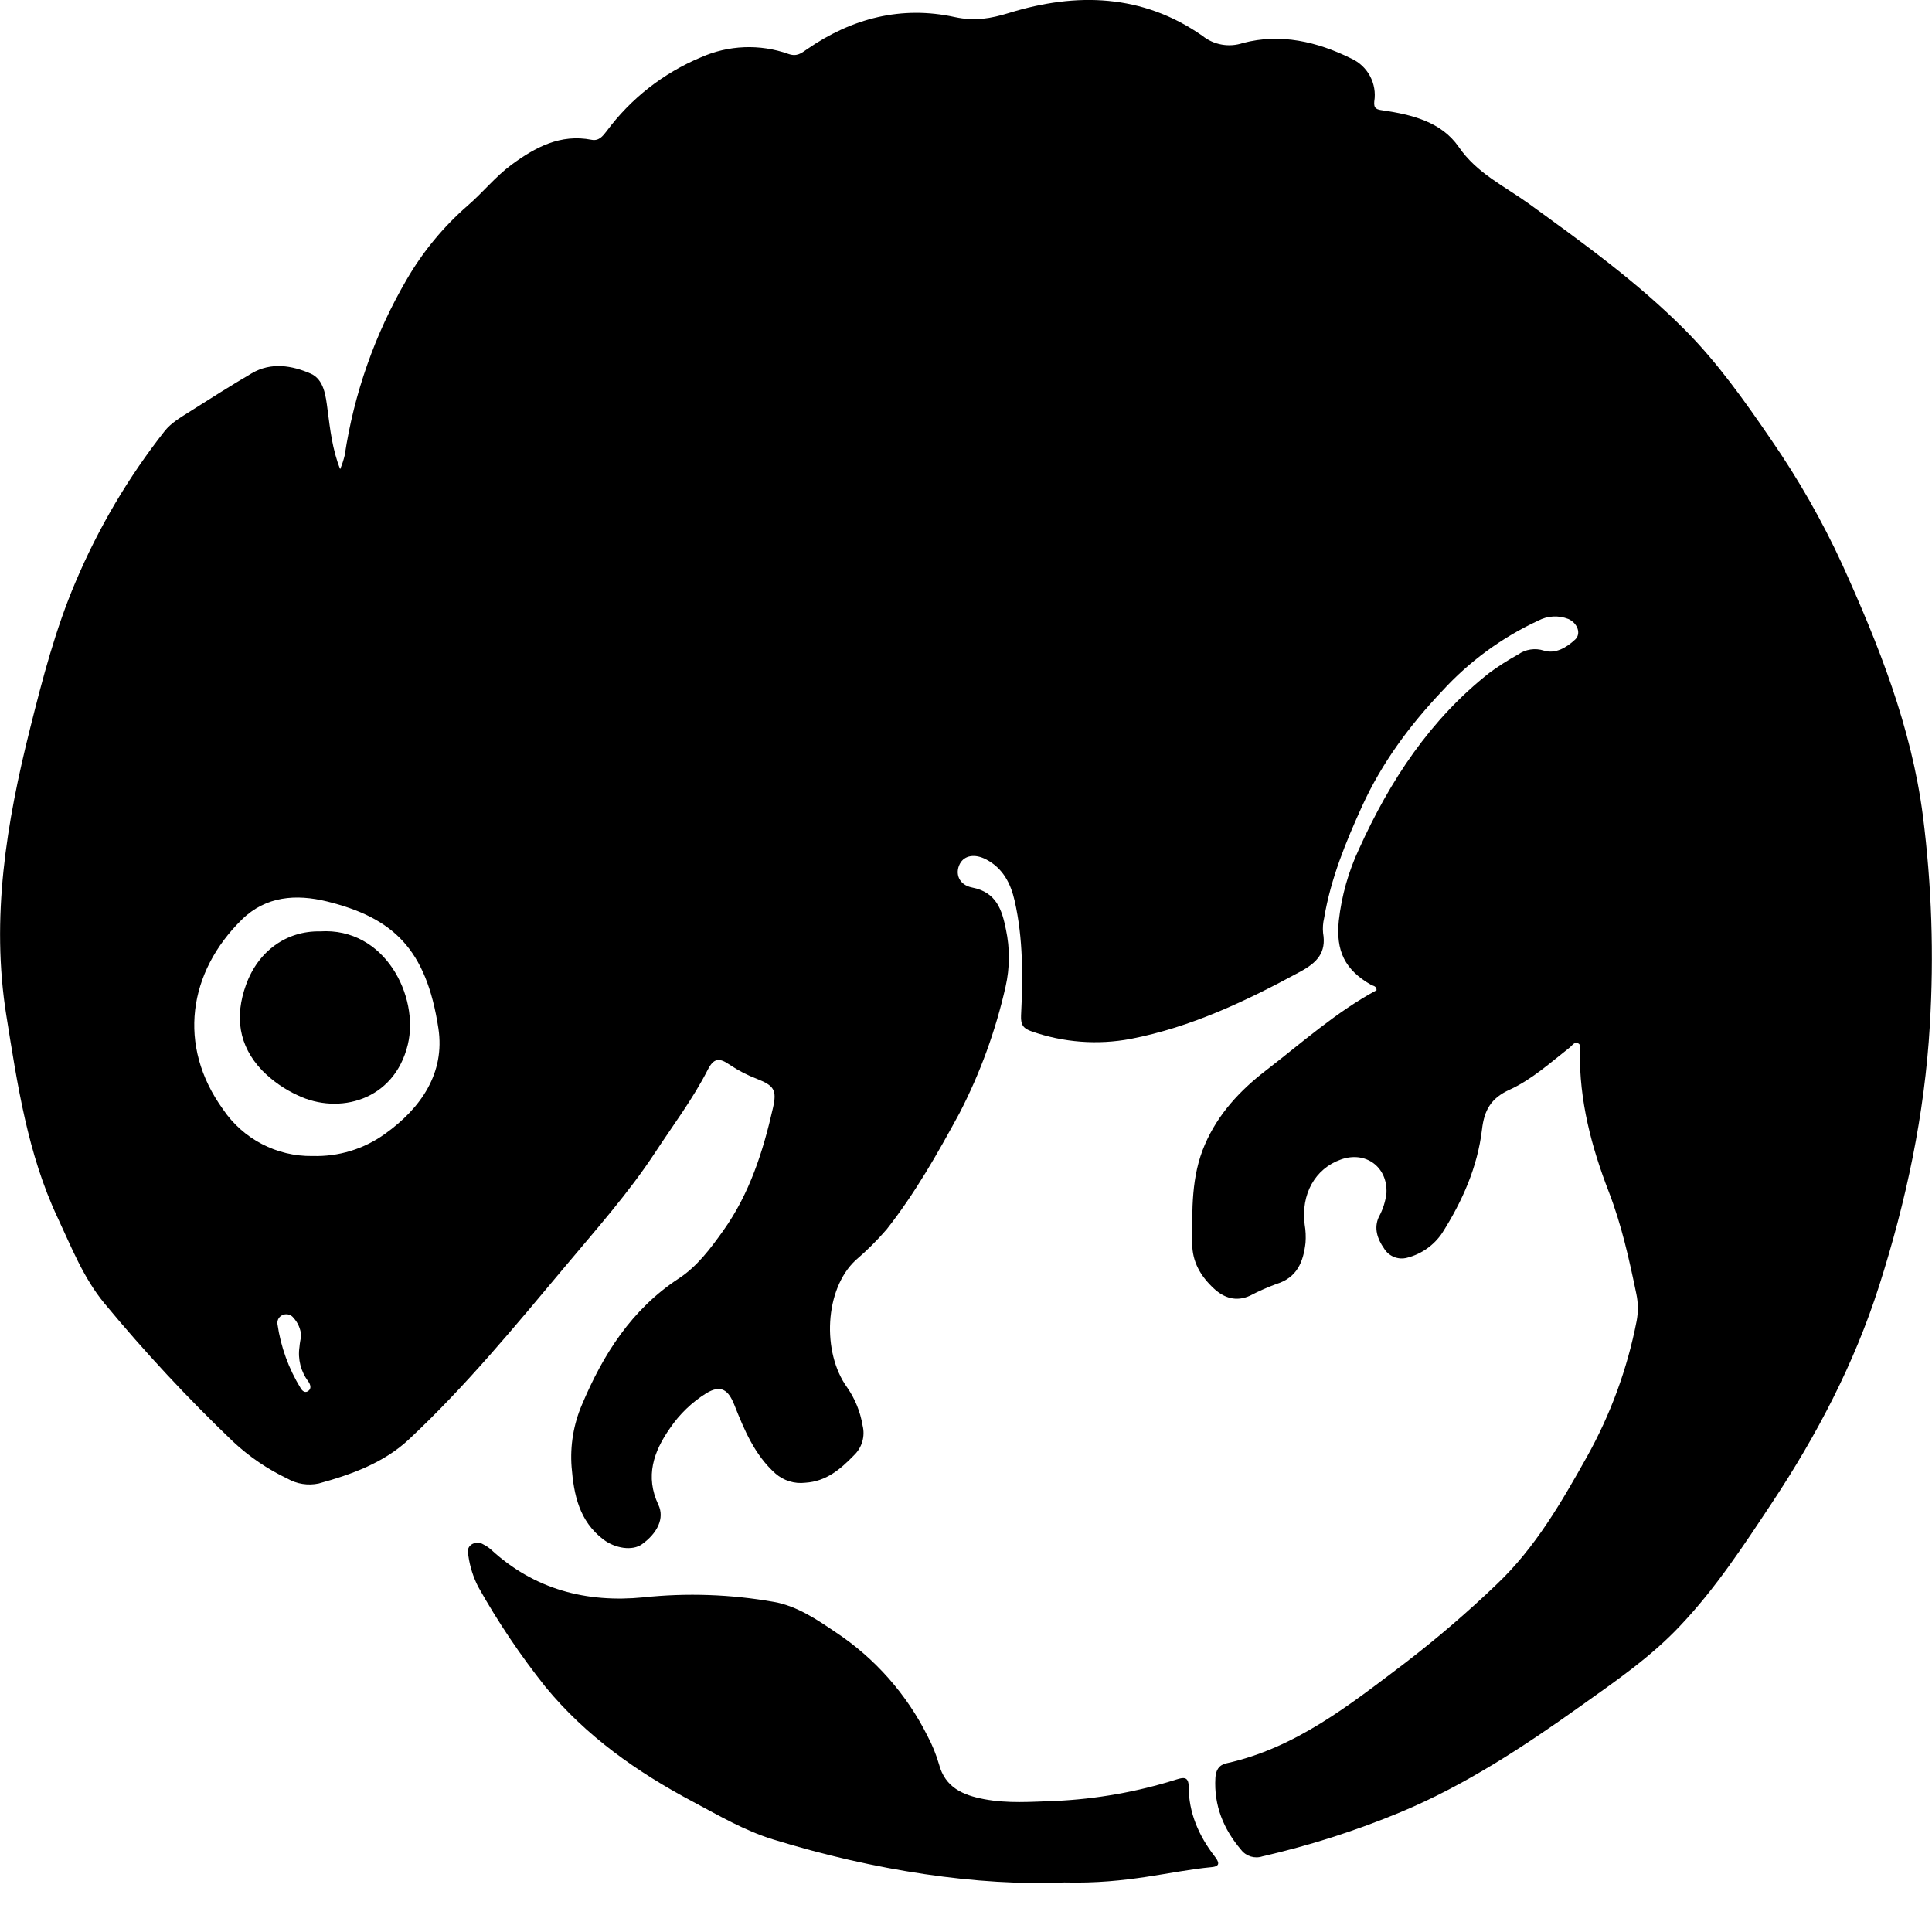
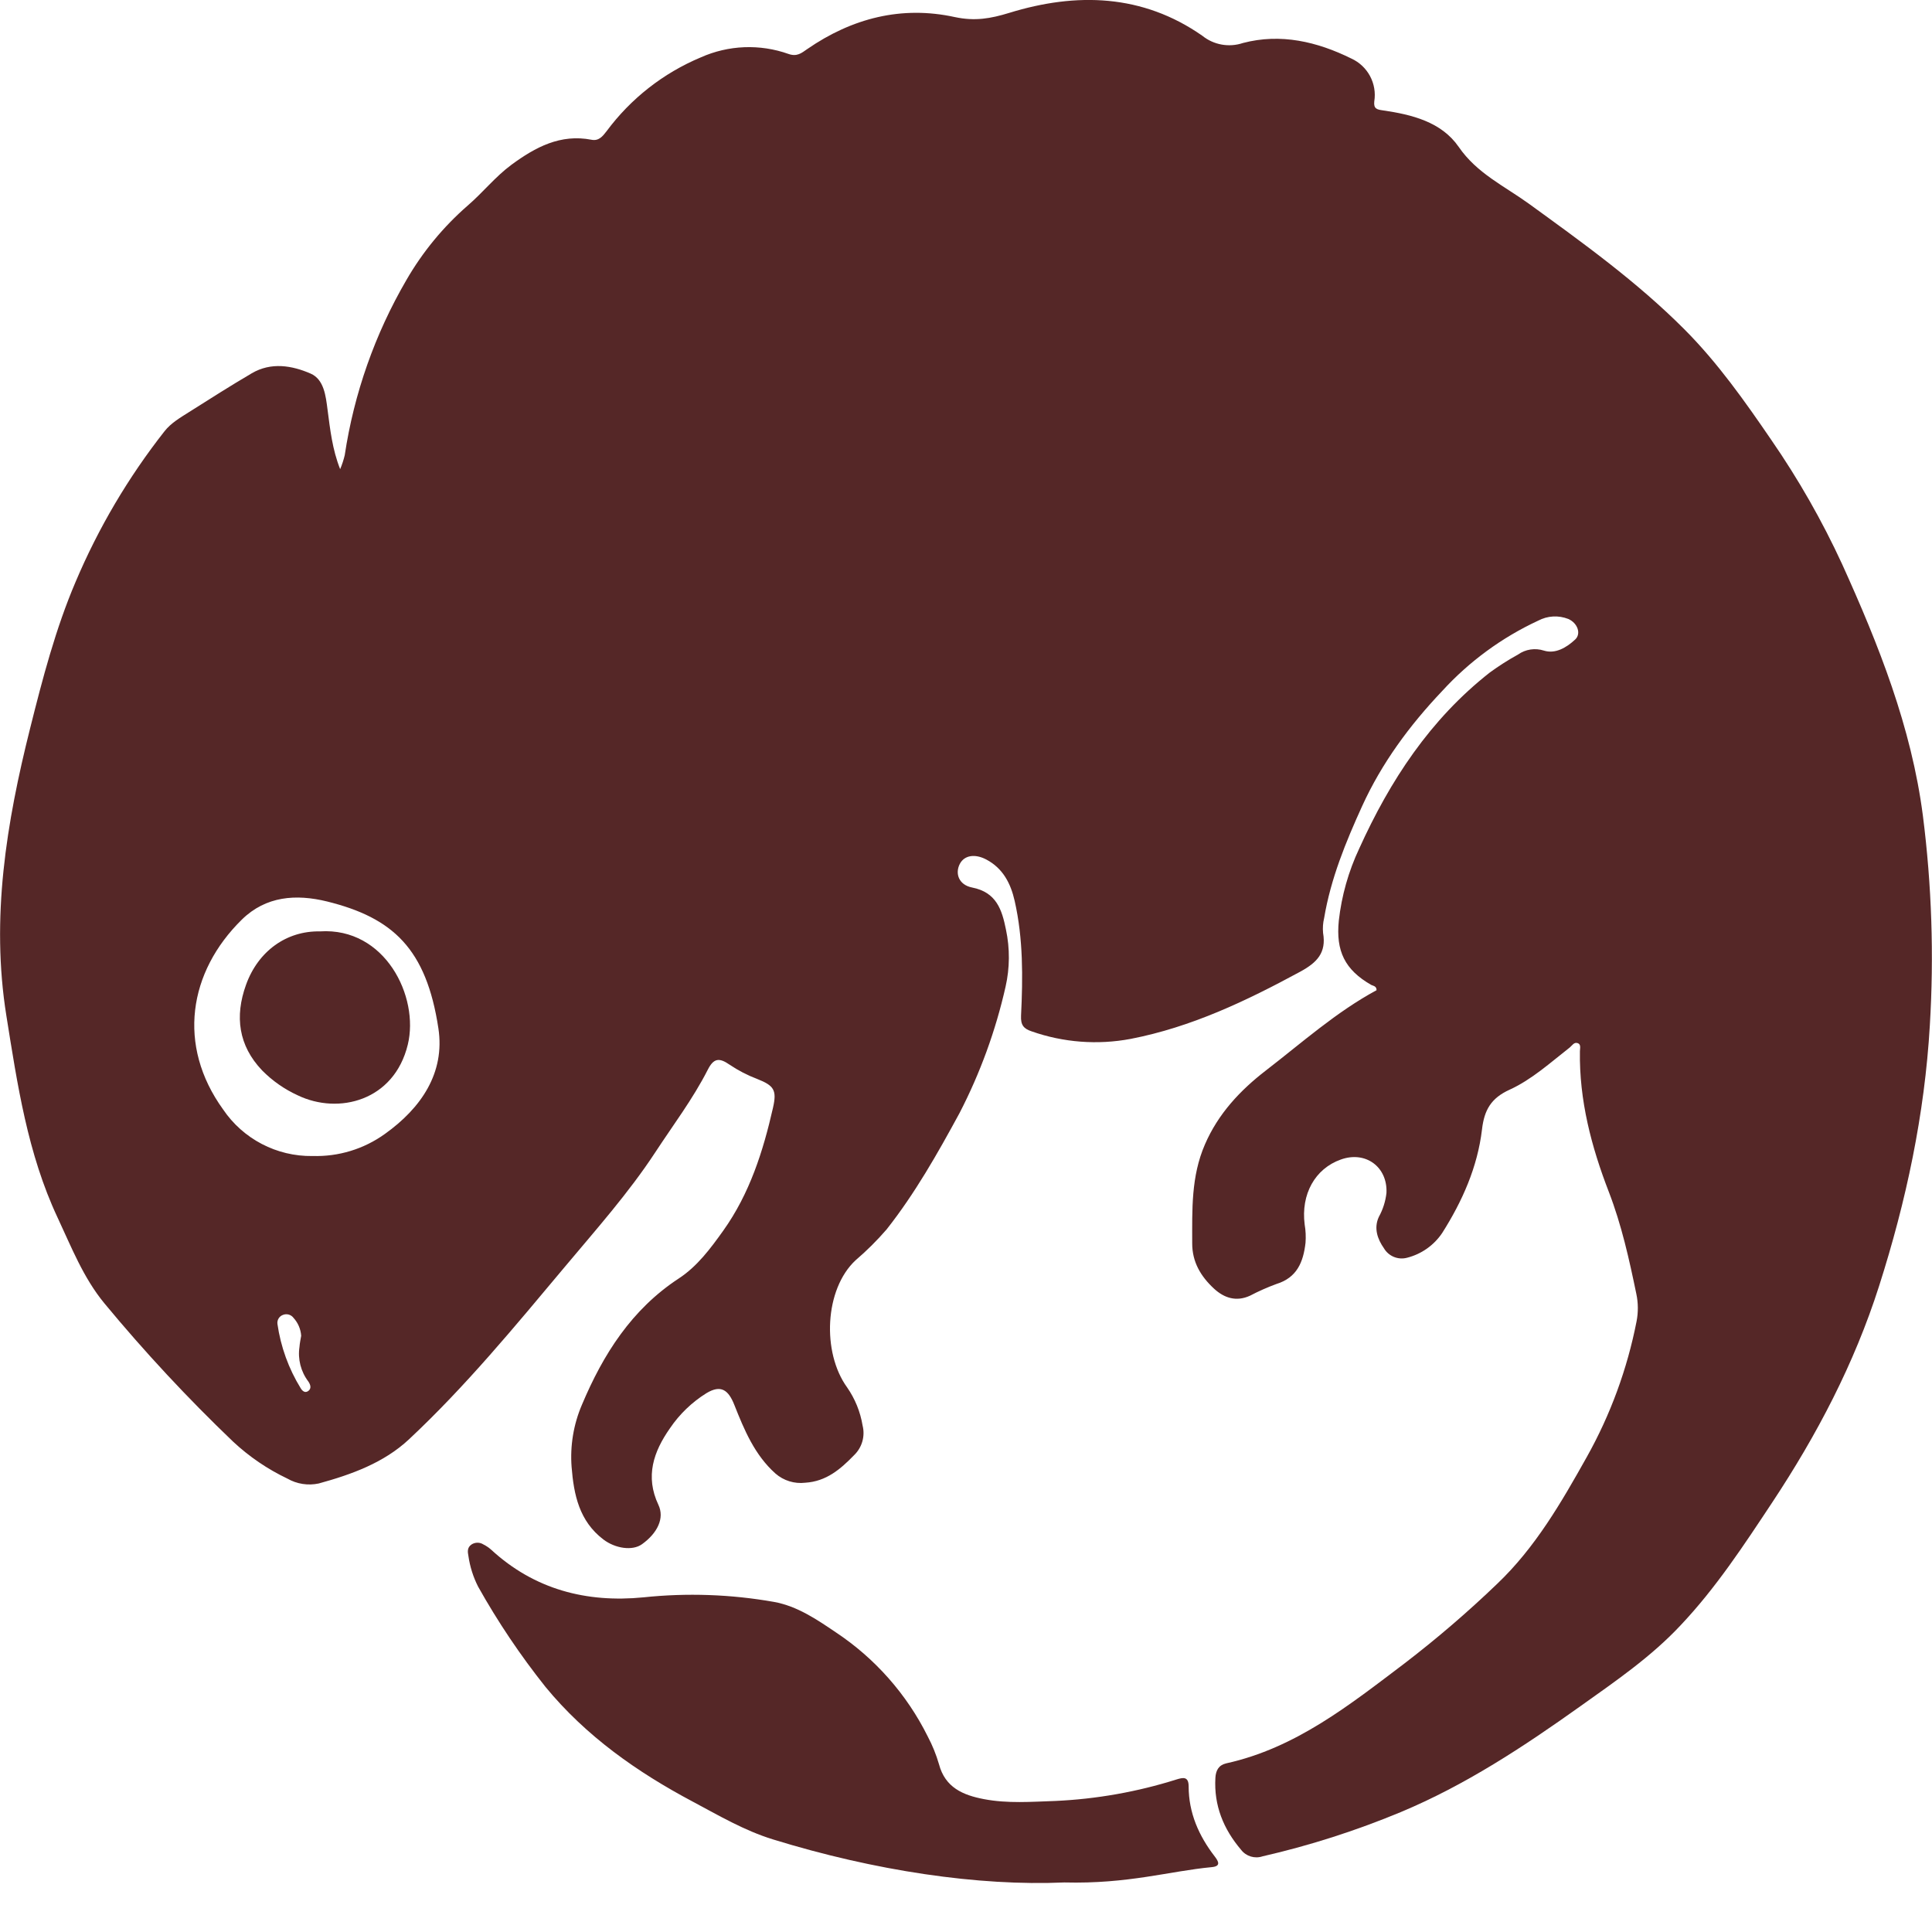
<svg xmlns="http://www.w3.org/2000/svg" id="Layer_1" data-name="Layer 1" viewBox="0 0 456.60 456.60">
-   <path d="M242.85,187.91a21,21,0,0,0,1.08-3.29,116.77,116.77,0,0,1,14.57-41.4A69.07,69.07,0,0,1,273,125.61c3.58-3.08,6.53-6.84,10.36-9.66,5.63-4.13,11.54-7.32,18.9-5.89,1.73.34,2.64-.84,3.54-2A53.37,53.37,0,0,1,328.06,90.6a27.93,27.93,0,0,1,20.75-.82c2,.7,3.05-.19,4.4-1.13,10.6-7.33,22.34-10.34,34.93-7.58,4.72,1,8.39.37,12.85-1,15.84-4.88,31.5-4.46,45.62,5.41a10.15,10.15,0,0,0,9.61,1.71c8.91-2.34,17.52-.32,25.6,3.67A9.48,9.48,0,0,1,487.25,101c-.19,1.75.66,1.92,2,2.11,6.89,1,13.86,2.72,17.95,8.63C511.5,118,518,121,523.71,125.12c12.81,9.29,25.63,18.5,36.86,29.77,7.88,7.91,14.28,17,20.51,26.11a196.32,196.32,0,0,1,16.73,29.34c8.65,19.08,16.39,38.53,19.1,59.49a265.48,265.48,0,0,1,1.64,49.51c-1.23,21.1-5.58,41.54-12,61.64-5.86,18.35-14.68,35.17-25.27,51.16-6.68,10.08-13.29,20.18-21.63,29-7,7.49-15.44,13.25-23.72,19.15-13.41,9.56-27.16,18.63-42.42,25a202.92,202.92,0,0,1-32.67,10.46,4.56,4.56,0,0,1-5.07-1.55c-4.17-4.91-6.44-10.46-6.07-17,.1-1.74.77-3,2.53-3.42,16.45-3.62,29.18-13.81,42.17-23.63a259.91,259.91,0,0,0,21.9-18.81c9-8.56,15.16-19.23,21.16-29.94a108,108,0,0,0,11.78-32.1,16.25,16.25,0,0,0-.06-6.5c-1.69-8.17-3.48-16.27-6.51-24.12-4.11-10.63-7-21.62-6.82-33.19,0-.67.33-1.64-.53-1.93s-1.29.54-1.84,1c-4.58,3.58-9,7.61-14.24,10-4.41,2-6,4.83-6.53,9.39-1.05,8.89-4.66,17-9.41,24.48a14.2,14.2,0,0,1-8.3,5.85,4.87,4.87,0,0,1-5.46-2.23c-1.53-2.18-2.45-4.76-1.21-7.43a15.18,15.18,0,0,0,1.8-5.66c.29-6.14-4.93-10-10.79-7.89-6.09,2.16-9.46,8.19-8.54,15.36a17.71,17.71,0,0,1,.2,4.33c-.52,4.52-2,8.23-6.9,9.73a52.68,52.68,0,0,0-6.22,2.76c-3.25,1.49-6.11.55-8.53-1.69-3.08-2.86-5.15-6.26-5.13-10.72,0-7.9-.28-15.76,3-23.32,3.14-7.28,8.34-12.81,14.38-17.47,8.55-6.59,16.64-13.84,26.19-19,0-1-.78-1-1.28-1.26-6.22-3.57-8.37-8-7.64-15.19a54.14,54.14,0,0,1,4.81-17c7.29-16.1,16.79-30.58,30.87-41.63a61.67,61.67,0,0,1,6.66-4.24,6.91,6.91,0,0,1,6.13-.94c2.72.85,5.35-.72,7.39-2.62,1.48-1.39.55-3.9-1.61-4.85a8.5,8.5,0,0,0-7.13.39,71.57,71.57,0,0,0-22.69,16.63c-7.72,8.14-14.26,17-18.9,27.16-3.88,8.52-7.44,17.19-9,26.5a10.73,10.73,0,0,0-.25,3.52c.81,4.67-1.43,7-5.41,9.16-12.75,6.91-25.72,13.1-40.08,15.88a45.33,45.33,0,0,1-23.38-1.78c-1.87-.63-2.62-1.46-2.51-3.72.44-9.08.52-18.18-1.51-27.12-.93-4.1-2.75-7.69-6.71-9.78-2.68-1.41-5.16-1-6.23,1-1.21,2.28-.28,5,2.88,5.62,5.77,1.13,7.06,5.27,8,9.93a31.47,31.47,0,0,1-.09,13.52,125,125,0,0,1-10.88,29.86C384,349.72,378.7,359.08,372,367.58a68.23,68.23,0,0,1-7.33,7.29c-7.35,6.84-8,21.79-2,30.06a22.08,22.08,0,0,1,3.65,9,7.26,7.26,0,0,1-2,7c-3.23,3.33-6.58,6.21-11.55,6.52a9.07,9.07,0,0,1-7.05-2.18c-4.92-4.39-7.38-10.33-9.71-16.21-1.42-3.59-3.2-4.83-6.62-2.76a28.83,28.83,0,0,0-8.59,8.27c-3.88,5.53-5.92,11.38-2.73,18.12,1.48,3.13-.21,6.65-3.88,9.29-2.28,1.64-6.34,1-9.12-1.11-5.72-4.35-7-10.58-7.52-17.14A31.3,31.3,0,0,1,300,409c5-11.88,11.74-22.52,22.86-29.81,4.39-2.87,7.5-7.07,10.53-11.31,6.24-8.75,9.42-18.75,11.76-29.06.95-4.18.22-5.22-3.73-6.79a31.94,31.94,0,0,1-6.52-3.37c-2.5-1.74-3.79-1.54-5.18,1.21-3.52,6.91-8.2,13.08-12.42,19.53C311,359,303.34,367.6,296,376.37c-11.79,14.06-23.46,28.27-36.89,40.83-5.92,5.54-13.58,8.31-21.33,10.43a10.49,10.49,0,0,1-7.41-1.16,50.77,50.77,0,0,1-12.79-8.7,384.06,384.06,0,0,1-30.45-32.72c-5-6.07-7.8-13.31-11.07-20.28-7.08-15.09-9.49-31.41-12.09-47.66-3.71-23.1,0-45.62,5.62-68,2.94-11.73,6-23.47,10.75-34.6a155.85,155.85,0,0,1,21-35.56c1.52-1.94,3.71-3.21,5.78-4.52,4.92-3.11,9.83-6.24,14.84-9.18,4.58-2.69,9.52-1.84,13.91.07,3.17,1.38,3.58,5.27,4,8.52C240.49,178.56,241,183.24,242.85,187.91Zm-6.56,162.32A27.76,27.76,0,0,0,253.45,345c8.54-6.1,14.21-14.42,12.62-24.92-2.85-18.82-10.75-26.15-26.31-30-7.33-1.8-14.46-1.28-20.12,4.26-12.63,12.38-15.39,29.76-4.46,44.88A25.07,25.07,0,0,0,236.29,350.24Zm-2.65,42.48a7,7,0,0,0-1.81-4.22,2.12,2.12,0,0,0-2.45-.72,2,2,0,0,0-1.35,2.16,39.69,39.69,0,0,0,5.5,15.2c.35.58,1,1.24,1.81.62s.45-1.54,0-2.21a10.86,10.86,0,0,1-2.1-8.21C233.3,394.45,233.5,393.56,233.64,392.72Z" transform="translate(-162.46 -77.03)" />
-   <path d="M414,521.92c-20.22.9-44.8-2.74-68.88-10.18-6.76-2.09-12.75-5.62-18.92-8.91-13.19-7-25.26-15.5-34.81-27.11A176.22,176.22,0,0,1,275.45,452a23.3,23.3,0,0,1-2.29-7.25c-.2-1-.29-2,.73-2.7a2.6,2.6,0,0,1,2.84,0,8.27,8.27,0,0,1,1.79,1.21c10.24,9.44,22.57,12.6,36,11.28a110.68,110.68,0,0,1,30.87,1.08c5.51,1,10.11,4.15,14.58,7.17a63.45,63.45,0,0,1,21.75,24.63,34.93,34.93,0,0,1,2.65,6.54c1.46,5.56,5.71,7.33,10.64,8.27,5.59,1.07,11.23.62,16.85.43a112.1,112.1,0,0,0,28.62-5.07c1.49-.45,2.89-.84,2.9,1.62,0,6.25,2.39,11.67,6.15,16.55.95,1.23,1.49,2.33-.68,2.54C438.87,519.23,429.13,522.31,414,521.92Z" transform="translate(-162.46 -77.03)" />
-   <path d="M238.07,297.15c15.41-1,23.51,15.43,20.77,26.75-3.22,13.3-16.36,16.63-26,12A28.37,28.37,0,0,1,224.4,330c-5.59-5.87-6.48-12.77-3.81-20.19C223.46,301.79,230.19,297,238.07,297.15Z" transform="translate(-162.46 -77.03)" />
+   <path d="M242.85,187.91a21,21,0,0,0,1.08-3.29,116.77,116.77,0,0,1,14.57-41.4A69.07,69.07,0,0,1,273,125.61c3.58-3.08,6.53-6.84,10.36-9.66,5.63-4.13,11.54-7.32,18.9-5.89,1.73.34,2.64-.84,3.54-2A53.37,53.37,0,0,1,328.06,90.6a27.93,27.93,0,0,1,20.75-.82c2,.7,3.05-.19,4.4-1.13,10.6-7.33,22.34-10.34,34.93-7.58,4.72,1,8.39.37,12.85-1,15.84-4.88,31.5-4.46,45.62,5.41a10.15,10.15,0,0,0,9.61,1.71c8.91-2.34,17.52-.32,25.6,3.67A9.48,9.48,0,0,1,487.25,101c-.19,1.75.66,1.92,2,2.11,6.89,1,13.86,2.72,17.95,8.63C511.5,118,518,121,523.71,125.12c12.81,9.29,25.63,18.5,36.86,29.77,7.88,7.91,14.28,17,20.51,26.11a196.32,196.32,0,0,1,16.73,29.34c8.65,19.08,16.39,38.53,19.1,59.49a265.48,265.48,0,0,1,1.64,49.51c-1.23,21.1-5.58,41.54-12,61.64-5.86,18.35-14.68,35.17-25.27,51.16-6.68,10.08-13.29,20.18-21.63,29-7,7.49-15.44,13.25-23.72,19.15-13.41,9.56-27.16,18.63-42.42,25a202.92,202.92,0,0,1-32.67,10.46,4.56,4.56,0,0,1-5.07-1.55c-4.17-4.91-6.44-10.46-6.07-17,.1-1.74.77-3,2.53-3.42,16.45-3.62,29.18-13.81,42.17-23.63a259.91,259.91,0,0,0,21.9-18.81c9-8.56,15.16-19.23,21.16-29.94a108,108,0,0,0,11.78-32.1,16.25,16.25,0,0,0-.06-6.5c-1.69-8.17-3.48-16.27-6.51-24.12-4.11-10.63-7-21.62-6.82-33.19,0-.67.33-1.64-.53-1.93s-1.29.54-1.84,1c-4.58,3.58-9,7.61-14.24,10-4.41,2-6,4.83-6.53,9.39-1.05,8.89-4.66,17-9.41,24.48a14.2,14.2,0,0,1-8.3,5.85,4.87,4.87,0,0,1-5.46-2.23c-1.53-2.18-2.45-4.76-1.21-7.43a15.18,15.18,0,0,0,1.8-5.66c.29-6.14-4.93-10-10.79-7.89-6.09,2.16-9.46,8.19-8.54,15.36a17.71,17.71,0,0,1,.2,4.33c-.52,4.52-2,8.23-6.9,9.73a52.68,52.68,0,0,0-6.22,2.76c-3.25,1.49-6.11.55-8.53-1.69-3.08-2.86-5.15-6.26-5.13-10.72,0-7.9-.28-15.76,3-23.32,3.14-7.28,8.34-12.81,14.38-17.47,8.55-6.59,16.64-13.84,26.19-19,0-1-.78-1-1.28-1.26-6.22-3.57-8.37-8-7.64-15.19a54.14,54.14,0,0,1,4.81-17c7.29-16.1,16.79-30.58,30.87-41.63a61.67,61.67,0,0,1,6.66-4.24,6.91,6.91,0,0,1,6.13-.94c2.72.85,5.35-.72,7.39-2.62,1.48-1.39.55-3.9-1.61-4.85a8.5,8.5,0,0,0-7.13.39,71.57,71.57,0,0,0-22.69,16.63c-7.72,8.14-14.26,17-18.9,27.16-3.88,8.52-7.44,17.19-9,26.5a10.73,10.73,0,0,0-.25,3.52c.81,4.67-1.43,7-5.41,9.16-12.75,6.91-25.72,13.1-40.08,15.88a45.33,45.33,0,0,1-23.38-1.78c-1.87-.63-2.62-1.46-2.51-3.72.44-9.08.52-18.18-1.51-27.12-.93-4.1-2.75-7.69-6.71-9.78-2.68-1.41-5.16-1-6.23,1-1.21,2.28-.28,5,2.88,5.62,5.77,1.13,7.06,5.27,8,9.93a31.47,31.47,0,0,1-.09,13.52,125,125,0,0,1-10.88,29.86C384,349.72,378.7,359.08,372,367.58a68.23,68.23,0,0,1-7.33,7.29c-7.35,6.84-8,21.79-2,30.06a22.08,22.08,0,0,1,3.65,9,7.26,7.26,0,0,1-2,7c-3.23,3.33-6.58,6.21-11.55,6.52a9.07,9.07,0,0,1-7.05-2.18c-4.92-4.39-7.38-10.33-9.71-16.21-1.42-3.59-3.2-4.83-6.62-2.76a28.83,28.83,0,0,0-8.59,8.27c-3.88,5.53-5.92,11.38-2.73,18.12,1.48,3.13-.21,6.65-3.88,9.29-2.28,1.64-6.34,1-9.12-1.11-5.72-4.35-7-10.58-7.52-17.14A31.3,31.3,0,0,1,300,409c5-11.88,11.74-22.52,22.86-29.81,4.39-2.87,7.5-7.07,10.53-11.31,6.24-8.75,9.42-18.75,11.76-29.06.95-4.18.22-5.22-3.73-6.79a31.94,31.94,0,0,1-6.52-3.37c-2.5-1.74-3.79-1.54-5.18,1.21-3.52,6.91-8.2,13.08-12.42,19.53C311,359,303.34,367.6,296,376.37c-11.79,14.06-23.46,28.27-36.89,40.83-5.92,5.54-13.58,8.31-21.33,10.43a10.49,10.49,0,0,1-7.41-1.16,50.77,50.77,0,0,1-12.79-8.7,384.06,384.06,0,0,1-30.45-32.72c-5-6.07-7.8-13.31-11.07-20.28-7.08-15.09-9.49-31.41-12.09-47.66-3.71-23.1,0-45.62,5.62-68,2.94-11.73,6-23.47,10.75-34.6a155.85,155.85,0,0,1,21-35.56c1.52-1.94,3.71-3.21,5.78-4.52,4.92-3.11,9.83-6.24,14.84-9.18,4.58-2.69,9.52-1.84,13.91.07,3.17,1.38,3.58,5.27,4,8.52C240.49,178.56,241,183.24,242.85,187.91Zm-6.56,162.32A27.76,27.76,0,0,0,253.45,345c8.54-6.1,14.21-14.42,12.62-24.92-2.85-18.82-10.75-26.15-26.31-30-7.33-1.8-14.46-1.28-20.12,4.26-12.63,12.38-15.39,29.76-4.46,44.88A25.07,25.07,0,0,0,236.29,350.24Zm-2.65,42.48a7,7,0,0,0-1.81-4.22,2.12,2.12,0,0,0-2.45-.72,2,2,0,0,0-1.35,2.16,39.69,39.69,0,0,0,5.5,15.2c.35.58,1,1.24,1.81.62s.45-1.54,0-2.21a10.86,10.86,0,0,1-2.1-8.21C233.3,394.45,233.5,393.56,233.64,392.72Z" transform="translate(-162.46 -77.03)" fill="#552727" />
+   <path d="M414,521.92c-20.22.9-44.8-2.74-68.88-10.18-6.76-2.09-12.75-5.62-18.92-8.91-13.19-7-25.26-15.5-34.81-27.11A176.22,176.22,0,0,1,275.45,452a23.3,23.3,0,0,1-2.29-7.25c-.2-1-.29-2,.73-2.7a2.6,2.6,0,0,1,2.84,0,8.27,8.27,0,0,1,1.79,1.21c10.24,9.44,22.57,12.6,36,11.28a110.68,110.68,0,0,1,30.87,1.08c5.51,1,10.11,4.15,14.58,7.17a63.45,63.45,0,0,1,21.75,24.63,34.93,34.93,0,0,1,2.65,6.54c1.46,5.56,5.71,7.33,10.64,8.27,5.59,1.07,11.23.62,16.85.43a112.1,112.1,0,0,0,28.62-5.07c1.49-.45,2.89-.84,2.9,1.62,0,6.25,2.39,11.67,6.15,16.55.95,1.23,1.49,2.33-.68,2.54C438.87,519.23,429.13,522.31,414,521.92Z" transform="translate(-162.46 -77.03)" fill="#552727" />
+   <path d="M238.07,297.15c15.41-1,23.51,15.43,20.77,26.75-3.22,13.3-16.36,16.63-26,12A28.37,28.37,0,0,1,224.4,330c-5.59-5.87-6.48-12.77-3.81-20.19C223.46,301.79,230.19,297,238.07,297.15Z" transform="translate(-162.46 -77.03)" fill="#552727" />
</svg>
